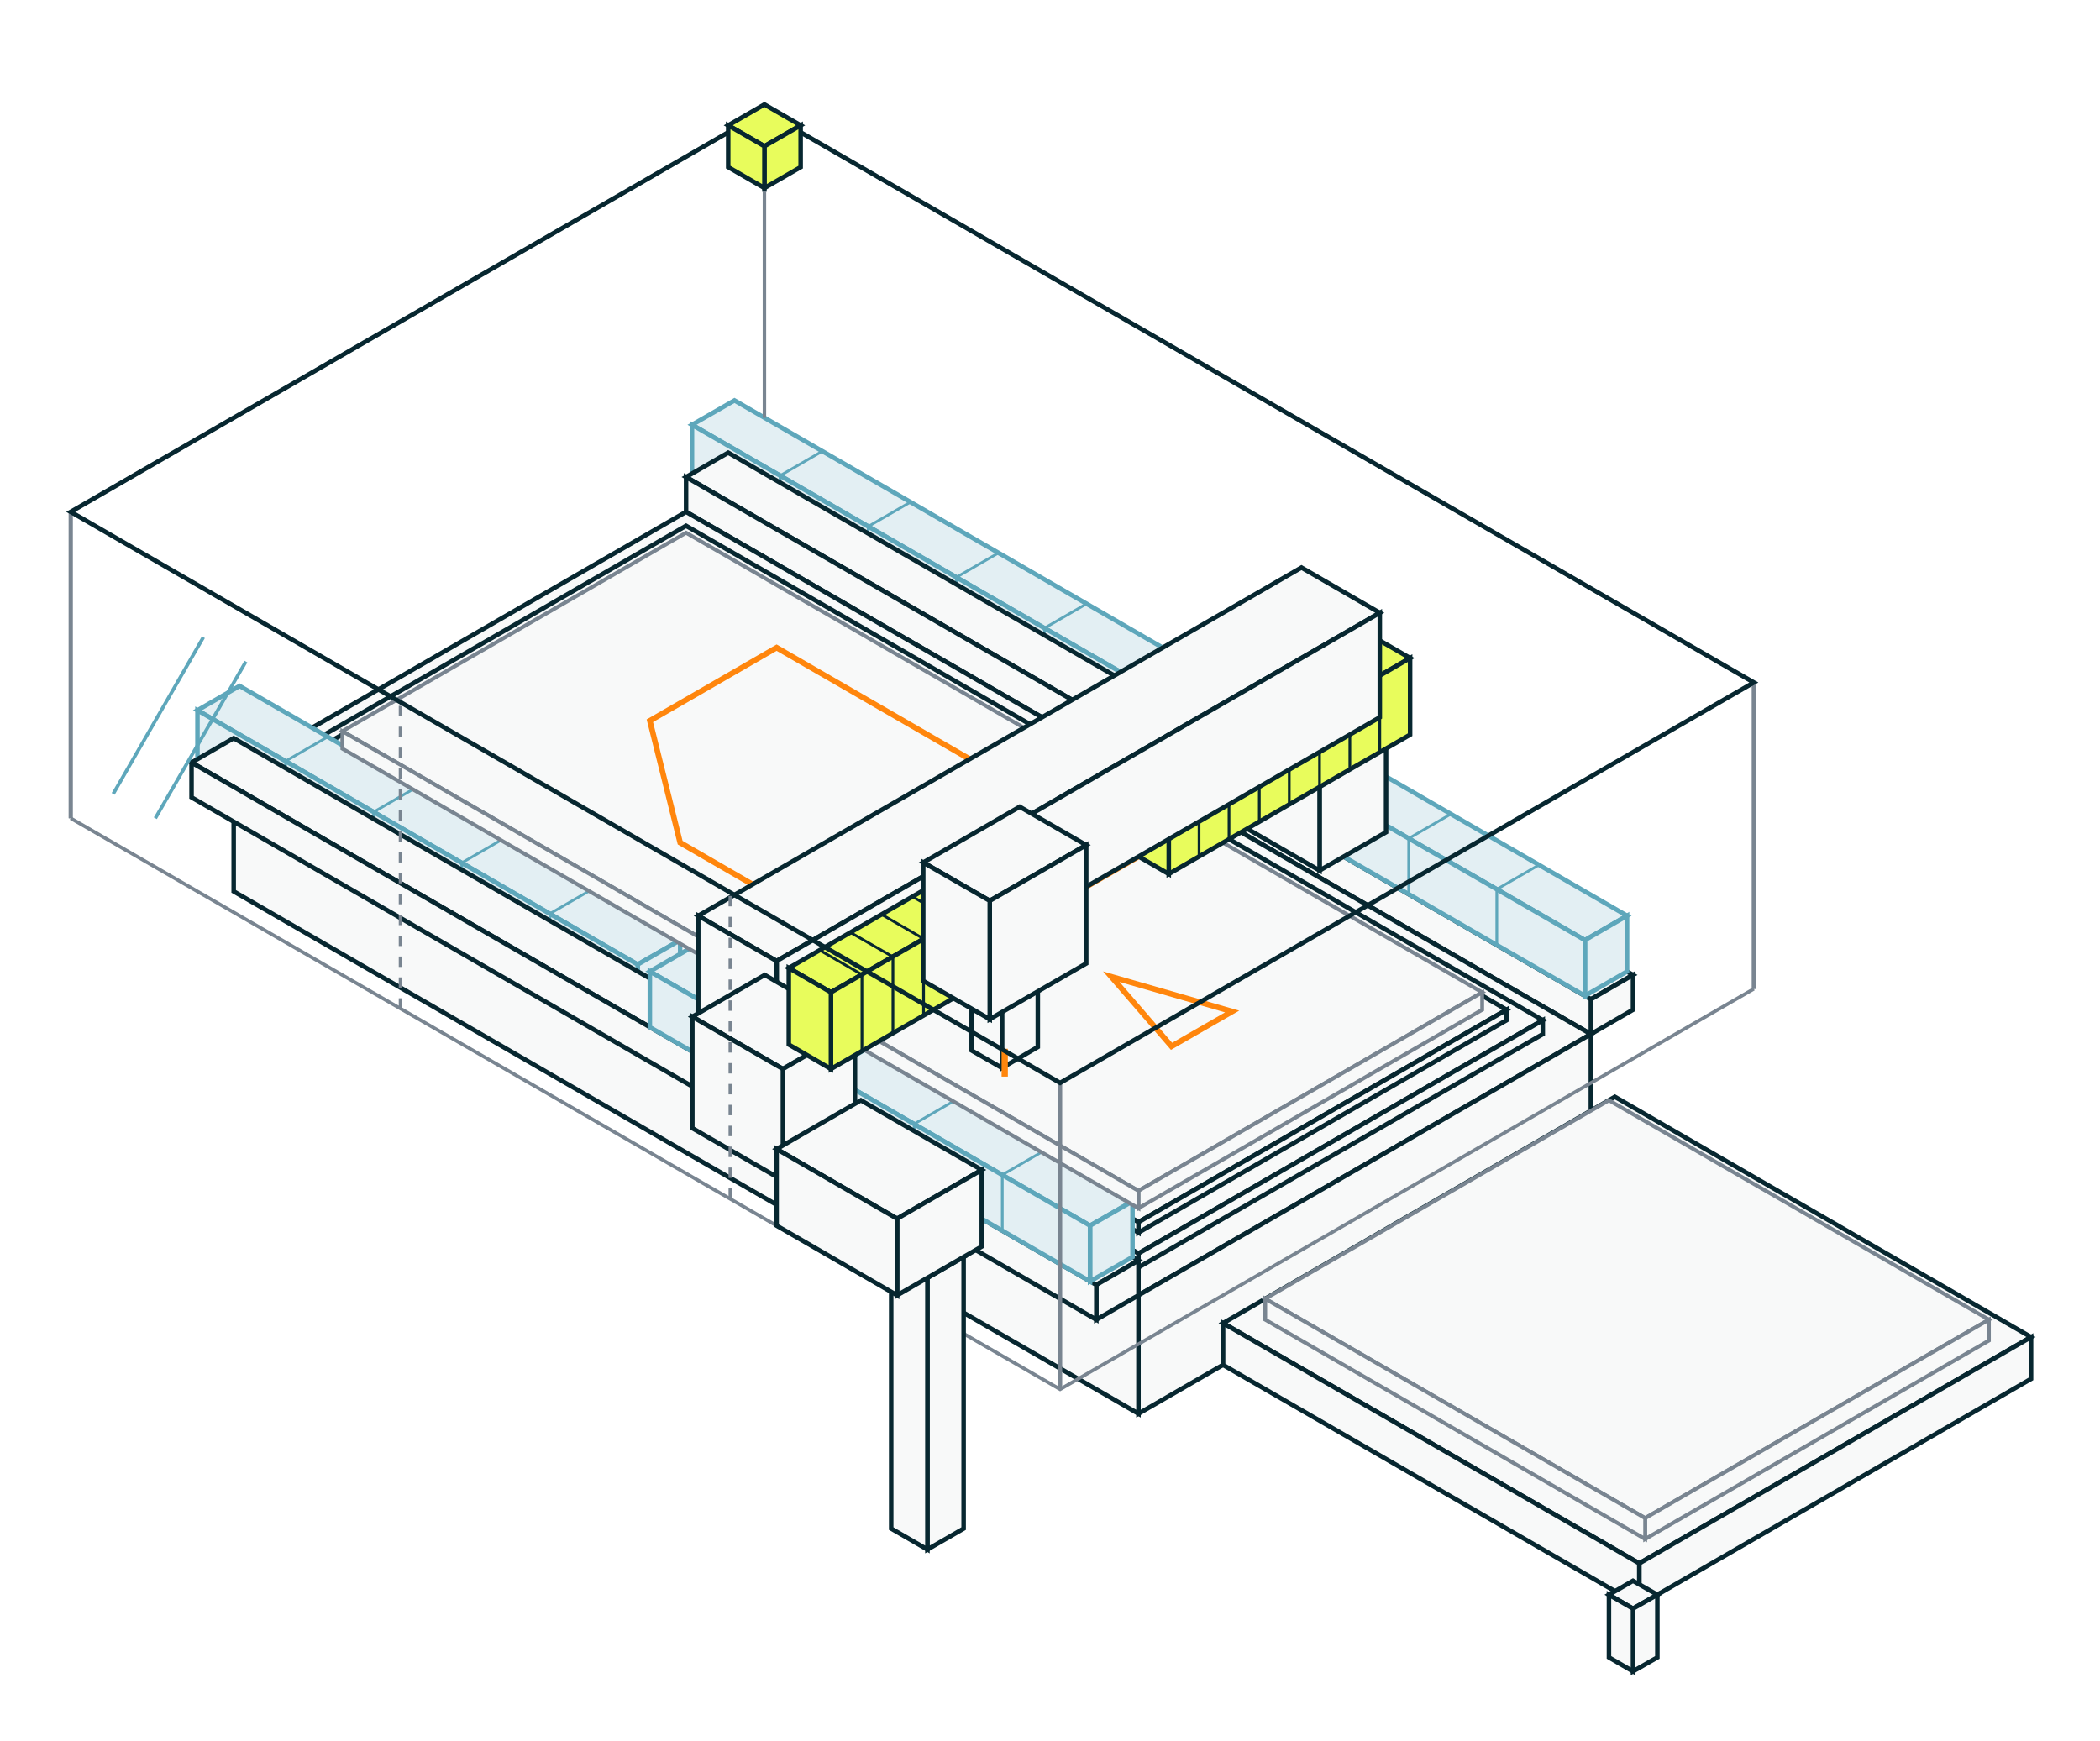
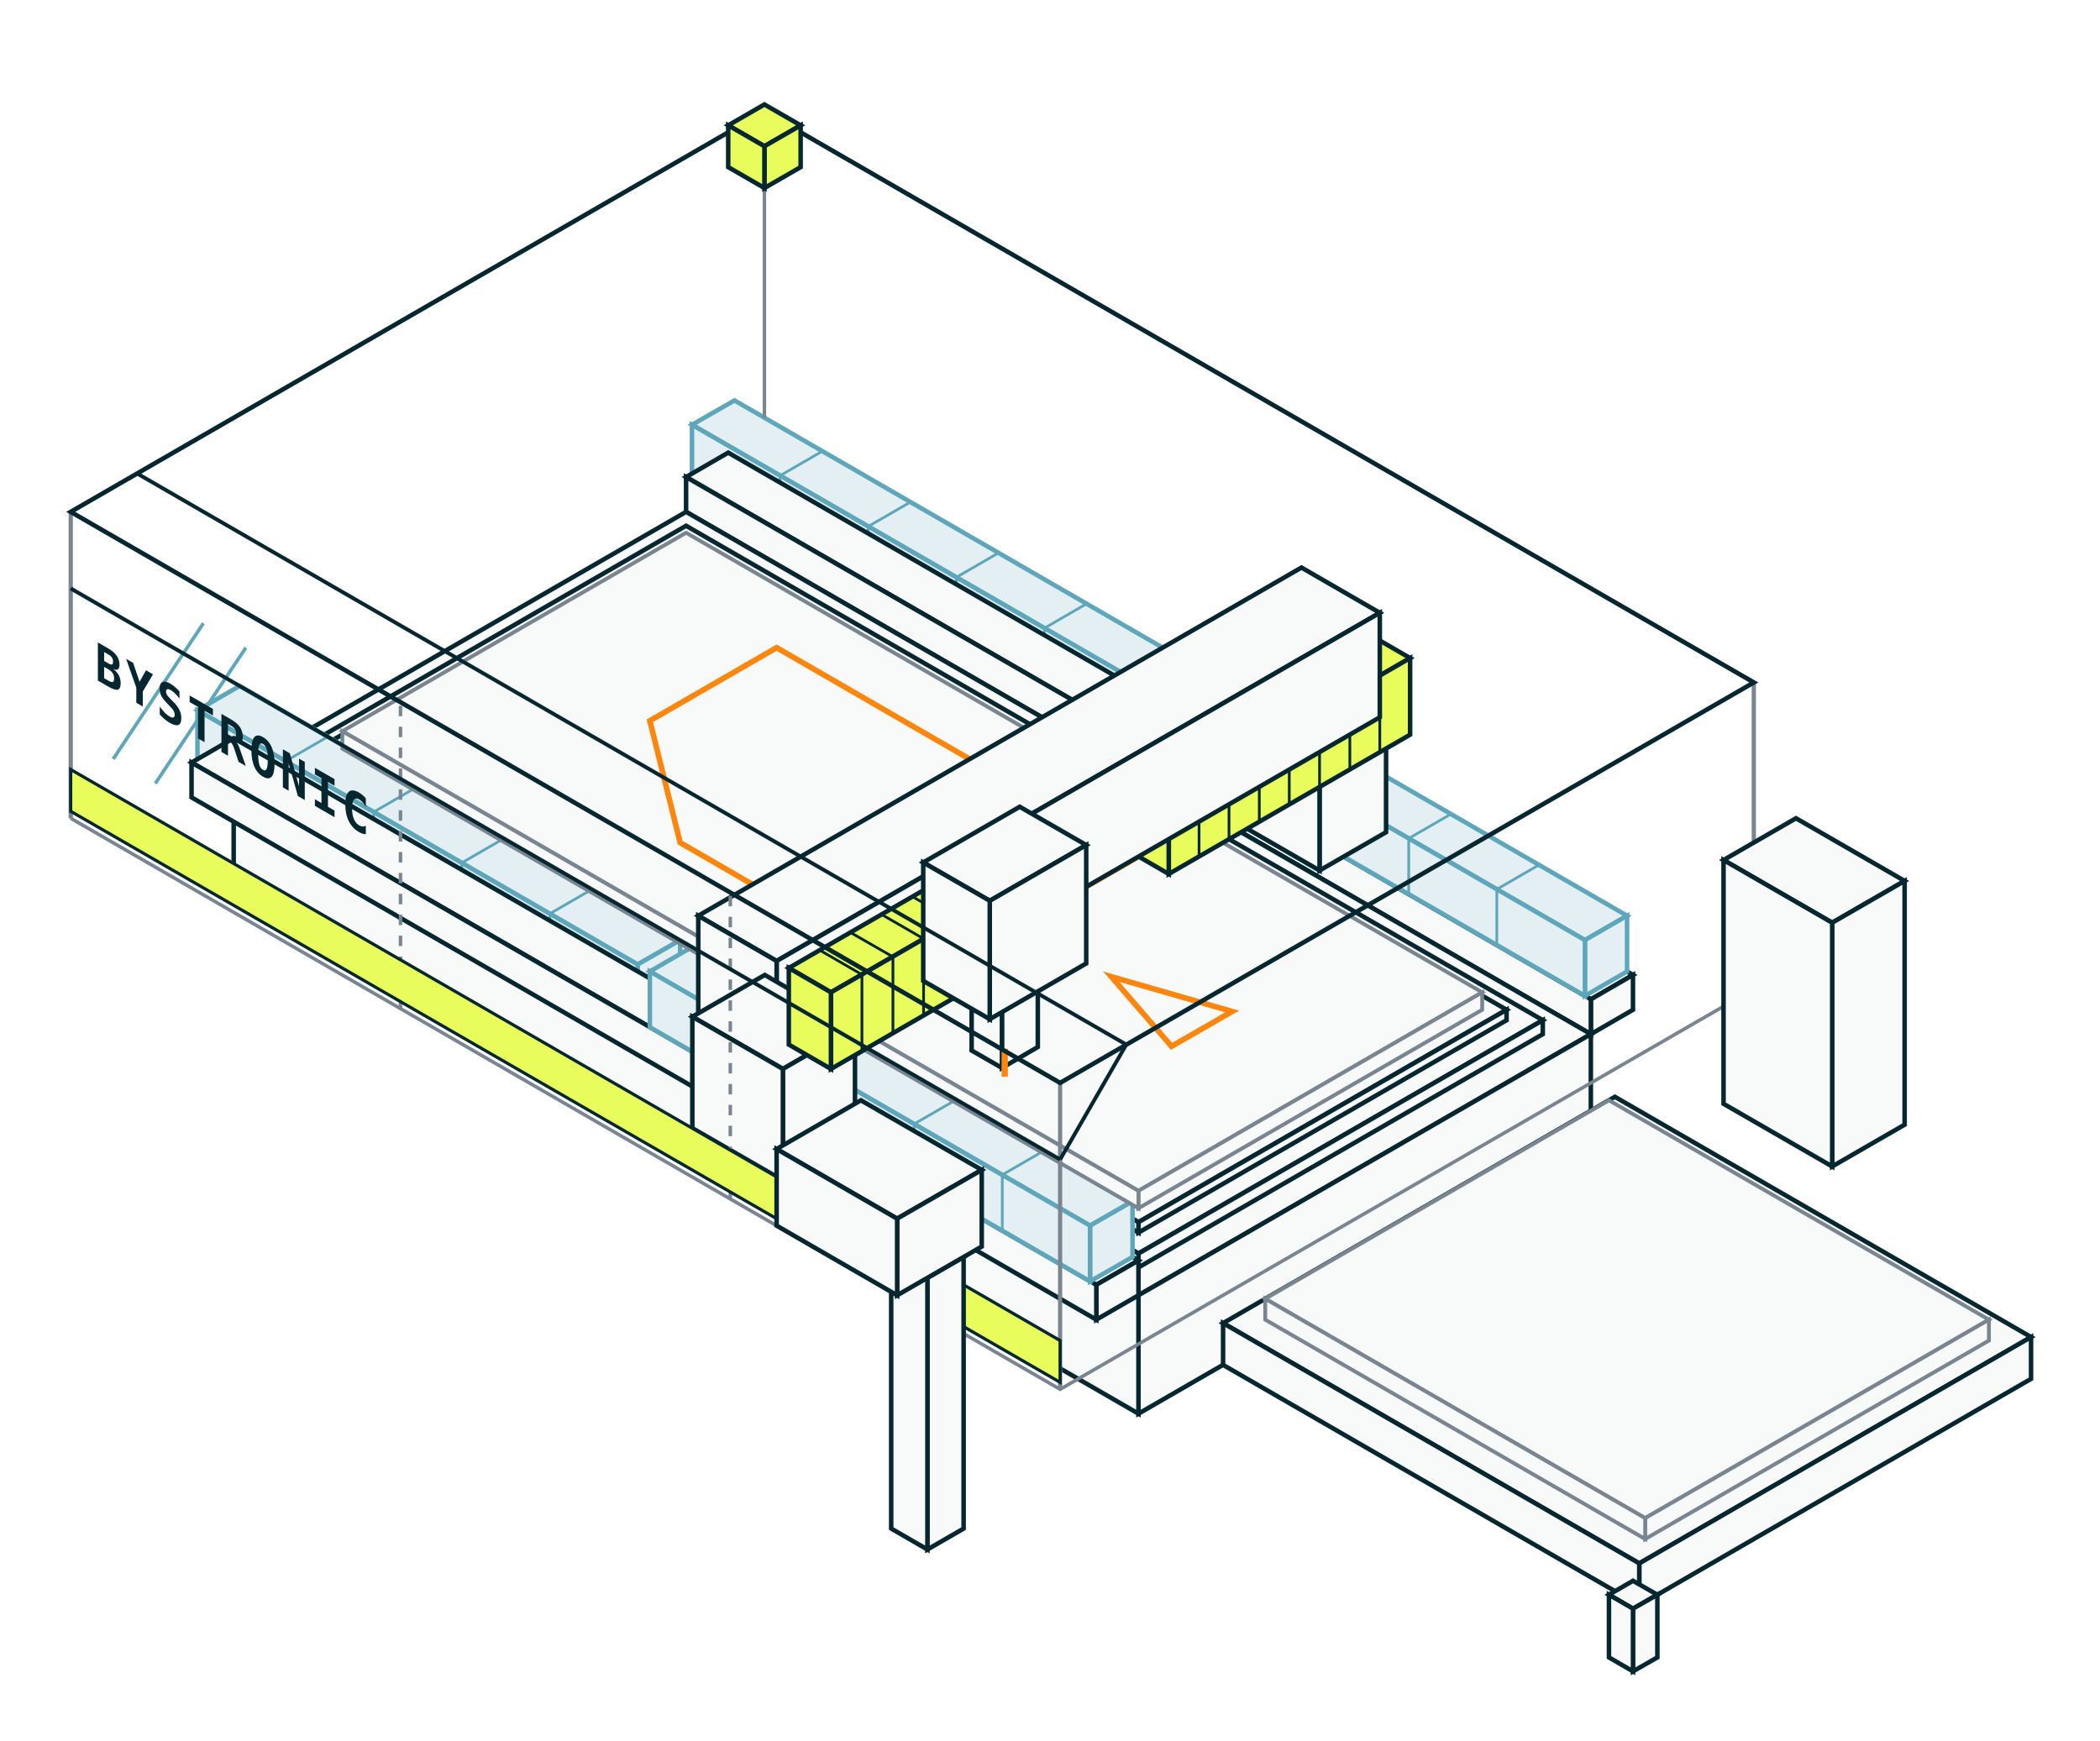
<svg xmlns="http://www.w3.org/2000/svg" class="mach" viewBox="-197 -181 603 500" aria-hidden="true">
  <g id="base">
    <polygon points="13.9,-66.0 140.3,7.0 128.2,14.0 1.7,-59.0" fill="#E3EFF3" stroke="#5EA7BB" stroke-width="1.3" stroke-linejoin="miter" />
    <polygon points="140.3,23.0 128.2,30.0 128.2,14.0 140.3,7.0" fill="#E3EFF3" stroke="#5EA7BB" stroke-width="1.3" stroke-linejoin="miter" />
    <polygon points="1.7,-43.0 128.2,30.0 128.2,14.0 1.7,-59.0" fill="#E3EFF3" stroke="#5EA7BB" stroke-width="1.3" stroke-linejoin="miter" />
    <line x1="39.1" y1="-51.4" x2="27.0" y2="-44.4" stroke="#5EA7BB" stroke-width="0.78" />
    <line x1="27.0" y1="-28.4" x2="27.0" y2="-44.4" stroke="#5EA7BB" stroke-width="0.78" />
    <line x1="64.4" y1="-36.8" x2="52.3" y2="-29.8" stroke="#5EA7BB" stroke-width="0.78" />
    <line x1="52.3" y1="-13.8" x2="52.3" y2="-29.8" stroke="#5EA7BB" stroke-width="0.78" />
    <line x1="89.7" y1="-22.2" x2="77.6" y2="-15.2" stroke="#5EA7BB" stroke-width="0.78" />
    <line x1="77.6" y1="0.8" x2="77.6" y2="-15.2" stroke="#5EA7BB" stroke-width="0.78" />
    <line x1="115.0" y1="-7.6" x2="102.9" y2="-0.6" stroke="#5EA7BB" stroke-width="0.78" />
    <line x1="102.9" y1="15.4" x2="102.9" y2="-0.6" stroke="#5EA7BB" stroke-width="0.78" />
    <polygon points="12.1,-51.0 271.9,99.0 259.8,106.0 0.0,-44.0" fill="#F8F9F9" stroke="#072730" stroke-width="1.3" stroke-linejoin="miter" />
    <polygon points="271.9,109.0 259.8,116.0 259.8,106.0 271.9,99.0" fill="#F8F9F9" stroke="#072730" stroke-width="1.3" stroke-linejoin="miter" />
    <polygon points="0.0,-34.0 259.8,116.0 259.8,106.0 0.0,-44.0" fill="#F8F9F9" stroke="#072730" stroke-width="1.3" stroke-linejoin="miter" />
    <polygon points="0.0,-34.0 259.8,116.0 129.9,191.0 -129.9,41.0" fill="#F8F9F9" stroke="#072730" stroke-width="1.3" stroke-linejoin="miter" />
    <polygon points="259.8,150.0 129.9,225.0 129.9,191.0 259.8,116.0" fill="#F8F9F9" stroke="#072730" stroke-width="1.3" stroke-linejoin="miter" />
    <polygon points="-129.9,75.0 129.9,225.0 129.9,191.0 -129.9,41.0" fill="#F8F9F9" stroke="#072730" stroke-width="1.3" stroke-linejoin="miter" />
    <polygon points="0.0,-30.0 246.0,112.0 129.9,179.0 -116.0,37.0" fill="#F8F9F9" stroke="#072730" stroke-width="1.3" stroke-linejoin="miter" />
    <polygon points="246.0,116.0 129.9,183.0 129.9,179.0 246.0,112.0" fill="#F8F9F9" stroke="#072730" stroke-width="1.3" stroke-linejoin="miter" />
    <polygon points="-116.0,41.0 129.9,183.0 129.9,179.0 -116.0,37.0" fill="#F8F9F9" stroke="#072730" stroke-width="1.3" stroke-linejoin="miter" />
    <polygon points="0.0,-27.0 235.6,109.0 129.9,170.0 -105.7,34.0" fill="#F8F9F9" stroke="#072730" stroke-width="1.3" stroke-linejoin="miter" />
    <polygon points="235.6,112.0 129.9,173.0 129.9,170.0 235.6,109.0" fill="#F8F9F9" stroke="#072730" stroke-width="1.3" stroke-linejoin="miter" />
    <polygon points="-105.7,37.0 129.9,173.0 129.9,170.0 -105.7,34.0" fill="#F8F9F9" stroke="#072730" stroke-width="1.3" stroke-linejoin="miter" />
    <polygon points="143.8,9.0 270.2,82.0 258.1,89.0 131.6,16.0" fill="#E3EFF3" stroke="#5EA7BB" stroke-width="1.3" stroke-linejoin="miter" />
    <polygon points="270.2,98.0 258.1,105.0 258.1,89.0 270.2,82.0" fill="#E3EFF3" stroke="#5EA7BB" stroke-width="1.3" stroke-linejoin="miter" />
    <polygon points="131.6,32.0 258.1,105.0 258.1,89.0 131.6,16.0" fill="#E3EFF3" stroke="#5EA7BB" stroke-width="1.3" stroke-linejoin="miter" />
    <line x1="169.0" y1="23.6" x2="156.9" y2="30.6" stroke="#5EA7BB" stroke-width="0.78" />
    <line x1="156.9" y1="46.6" x2="156.9" y2="30.6" stroke="#5EA7BB" stroke-width="0.78" />
    <line x1="194.3" y1="38.2" x2="182.2" y2="45.2" stroke="#5EA7BB" stroke-width="0.78" />
    <line x1="182.2" y1="61.2" x2="182.2" y2="45.2" stroke="#5EA7BB" stroke-width="0.78" />
    <line x1="219.6" y1="52.8" x2="207.5" y2="59.8" stroke="#5EA7BB" stroke-width="0.78" />
    <line x1="207.5" y1="75.8" x2="207.5" y2="59.8" stroke="#5EA7BB" stroke-width="0.78" />
    <line x1="244.9" y1="67.4" x2="232.8" y2="74.4" stroke="#5EA7BB" stroke-width="0.78" />
    <line x1="232.8" y1="90.4" x2="232.8" y2="74.4" stroke="#5EA7BB" stroke-width="0.78" />
    <polygon points="-128.2,16.0 -1.7,89.0 -13.9,96.0 -140.3,23.0" fill="#E3EFF3" stroke="#5EA7BB" stroke-width="1.3" stroke-linejoin="miter" />
    <polygon points="-1.7,105.0 -13.9,112.0 -13.9,96.0 -1.7,89.0" fill="#E3EFF3" stroke="#5EA7BB" stroke-width="1.3" stroke-linejoin="miter" />
    <polygon points="-140.3,39.0 -13.9,112.0 -13.9,96.0 -140.3,23.0" fill="#E3EFF3" stroke="#5EA7BB" stroke-width="1.3" stroke-linejoin="miter" />
    <line x1="-102.9" y1="30.6" x2="-115.0" y2="37.6" stroke="#5EA7BB" stroke-width="0.78" />
    <line x1="-115.0" y1="53.6" x2="-115.0" y2="37.6" stroke="#5EA7BB" stroke-width="0.78" />
    <line x1="-77.6" y1="45.2" x2="-89.7" y2="52.2" stroke="#5EA7BB" stroke-width="0.78" />
    <line x1="-89.7" y1="68.2" x2="-89.7" y2="52.2" stroke="#5EA7BB" stroke-width="0.78" />
    <line x1="-52.3" y1="59.8" x2="-64.4" y2="66.8" stroke="#5EA7BB" stroke-width="0.78" />
    <line x1="-64.4" y1="82.8" x2="-64.4" y2="66.8" stroke="#5EA7BB" stroke-width="0.78" />
    <line x1="-27.0" y1="74.4" x2="-39.1" y2="81.4" stroke="#5EA7BB" stroke-width="0.78" />
    <line x1="-39.1" y1="97.4" x2="-39.1" y2="81.4" stroke="#5EA7BB" stroke-width="0.78" />
    <polygon points="-129.9,31.0 129.9,181.0 117.8,188.0 -142.0,38.0" fill="#F8F9F9" stroke="#072730" stroke-width="1.3" stroke-linejoin="miter" />
    <polygon points="129.9,191.0 117.8,198.0 117.8,188.0 129.9,181.0" fill="#F8F9F9" stroke="#072730" stroke-width="1.3" stroke-linejoin="miter" />
    <polygon points="-142.0,48.0 117.8,198.0 117.8,188.0 -142.0,38.0" fill="#F8F9F9" stroke="#072730" stroke-width="1.3" stroke-linejoin="miter" />
    <polygon points="1.7,91.0 128.2,164.0 116.0,171.0 -10.4,98.0" fill="#E3EFF3" stroke="#5EA7BB" stroke-width="1.3" stroke-linejoin="miter" />
    <polygon points="128.2,180.0 116.0,187.0 116.0,171.0 128.2,164.0" fill="#E3EFF3" stroke="#5EA7BB" stroke-width="1.3" stroke-linejoin="miter" />
    <polygon points="-10.4,114.0 116.0,187.0 116.0,171.0 -10.4,98.0" fill="#E3EFF3" stroke="#5EA7BB" stroke-width="1.3" stroke-linejoin="miter" />
    <line x1="27.0" y1="105.6" x2="14.9" y2="112.6" stroke="#5EA7BB" stroke-width="0.78" />
    <line x1="14.9" y1="128.6" x2="14.9" y2="112.6" stroke="#5EA7BB" stroke-width="0.78" />
    <line x1="52.3" y1="120.2" x2="40.2" y2="127.2" stroke="#5EA7BB" stroke-width="0.78" />
    <line x1="40.2" y1="143.2" x2="40.2" y2="127.2" stroke="#5EA7BB" stroke-width="0.78" />
    <line x1="77.6" y1="134.8" x2="65.5" y2="141.8" stroke="#5EA7BB" stroke-width="0.78" />
    <line x1="65.5" y1="157.8" x2="65.5" y2="141.8" stroke="#5EA7BB" stroke-width="0.78" />
    <line x1="102.9" y1="149.4" x2="90.8" y2="156.4" stroke="#5EA7BB" stroke-width="0.78" />
    <line x1="90.8" y1="172.4" x2="90.8" y2="156.4" stroke="#5EA7BB" stroke-width="0.78" />
  </g>
  <g id="sheet">
    <polygon points="0.0,-28.0 228.6,104.0 129.9,161.0 -98.7,29.0" fill="#F8F9F9" stroke="#798591" stroke-width="1.1" stroke-linejoin="miter" />
    <polygon points="228.6,109.0 129.9,166.0 129.9,161.0 228.6,104.0" fill="#F8F9F9" stroke="#798591" stroke-width="1.1" stroke-linejoin="miter" />
    <polygon points="-98.7,34.0 129.9,166.0 129.9,161.0 -98.7,29.0" fill="#F8F9F9" stroke="#798591" stroke-width="1.1" stroke-linejoin="miter" />
    <path d="M26.0 5.0 L129.9 65.0 L67.5 101.0 L-1.7 61.0 L-10.4 26.0 Z" fill="none" stroke="#FF860D" stroke-width="1.6" stroke-linejoin="miter" pathLength="1" class="cut" id="cut" />
    <path d="M122.1 99.5 L139.4 119.5 L156.8 109.5 Z" fill="none" stroke="#FF860D" stroke-width="1.6" stroke-linejoin="miter" pathLength="1" class="cut2" id="cut2" />
  </g>
  <g id="cabinBack">
    <path d="M22.5 -61.0 L22.5 -149.0" fill="none" stroke="#798591" stroke-width="1" stroke-linejoin="miter" />
    <path d="M306.6 103.0 L306.6 15.0" fill="none" stroke="#798591" stroke-width="1" stroke-linejoin="miter" />
    <path d="M-176.7 54.0 L-176.7 -34.0" fill="none" stroke="#798591" stroke-width="1" stroke-linejoin="miter" />
    <path d="M22.5 -149.0 L306.6 15.0" fill="none" stroke="#798591" stroke-width="1" stroke-linejoin="miter" />
    <path d="M22.5 -149.0 L-176.7 -34.0" fill="none" stroke="#798591" stroke-width="1" stroke-linejoin="miter" />
  </g>
  <g id="gantry" style="--gx0:-77.9px,-45.0px;--gx1:103.9px,60.0px" transform="translate(57.2 33.0)">
    <polygon points="117.8,-22.0 143.8,-7.0 124.7,4.0 98.7,-11.0" fill="#F8F9F9" stroke="#072730" stroke-width="1.3" stroke-linejoin="miter" />
    <polygon points="143.8,25.0 124.7,36.0 124.7,4.0 143.8,-7.0" fill="#F8F9F9" stroke="#072730" stroke-width="1.3" stroke-linejoin="miter" />
    <polygon points="98.7,21.0 124.7,36.0 124.7,4.0 98.7,-11.0" fill="#F8F9F9" stroke="#072730" stroke-width="1.3" stroke-linejoin="miter" />
    <polygon points="138.6,-32.0 150.7,-25.0 81.4,15.0 69.3,8.0" fill="#E8FC5C" stroke="#072730" stroke-width="1.3" stroke-linejoin="miter" />
    <polygon points="150.7,-3.0 81.4,37.0 81.4,15.0 150.7,-25.0" fill="#E8FC5C" stroke="#072730" stroke-width="1.3" stroke-linejoin="miter" />
    <polygon points="69.3,30.0 81.4,37.0 81.4,15.0 69.3,8.0" fill="#E8FC5C" stroke="#072730" stroke-width="1.3" stroke-linejoin="miter" />
    <line x1="129.9" y1="-27.0" x2="142.0" y2="-20.0" stroke="#072730" stroke-width="0.78" />
    <line x1="142.0" y1="2.0" x2="142.0" y2="-20.0" stroke="#072730" stroke-width="0.78" />
    <line x1="121.2" y1="-22.0" x2="133.4" y2="-15.0" stroke="#072730" stroke-width="0.78" />
    <line x1="133.4" y1="7.0" x2="133.4" y2="-15.0" stroke="#072730" stroke-width="0.78" />
    <line x1="112.6" y1="-17.0" x2="124.7" y2="-10.0" stroke="#072730" stroke-width="0.78" />
    <line x1="124.7" y1="12.0" x2="124.7" y2="-10.0" stroke="#072730" stroke-width="0.78" />
    <line x1="103.9" y1="-12.0" x2="116.0" y2="-5.0" stroke="#072730" stroke-width="0.78" />
    <line x1="116.0" y1="17.0" x2="116.0" y2="-5.0" stroke="#072730" stroke-width="0.78" />
    <line x1="95.3" y1="-7.0" x2="107.4" y2="0.0" stroke="#072730" stroke-width="0.78" />
    <line x1="107.4" y1="22.0" x2="107.4" y2="0.0" stroke="#072730" stroke-width="0.78" />
    <line x1="86.6" y1="-2.0" x2="98.7" y2="5.0" stroke="#072730" stroke-width="0.78" />
    <line x1="98.7" y1="27.0" x2="98.7" y2="5.0" stroke="#072730" stroke-width="0.78" />
    <line x1="77.9" y1="3.0" x2="90.1" y2="10.0" stroke="#072730" stroke-width="0.78" />
    <line x1="90.1" y1="32.0" x2="90.1" y2="10.0" stroke="#072730" stroke-width="0.78" />
    <polygon points="119.5,-51.0 142.0,-38.0 -31.2,62.0 -53.7,49.0" fill="#F8F9F9" stroke="#072730" stroke-width="1.3" stroke-linejoin="miter" />
    <polygon points="142.0,-8.0 -31.2,92.0 -31.2,62.0 142.0,-38.0" fill="#F8F9F9" stroke="#072730" stroke-width="1.3" stroke-linejoin="miter" />
    <polygon points="-53.7,79.0 -31.2,92.0 -31.2,62.0 -53.7,49.0" fill="#F8F9F9" stroke="#072730" stroke-width="1.3" stroke-linejoin="miter" />
    <polygon points="-34.6,66.0 -8.7,81.0 -29.4,93.0 -55.4,78.0" fill="#F8F9F9" stroke="#072730" stroke-width="1.3" stroke-linejoin="miter" />
    <polygon points="-8.7,113.0 -29.4,125.0 -29.4,93.0 -8.7,81.0" fill="#F8F9F9" stroke="#072730" stroke-width="1.3" stroke-linejoin="miter" />
    <polygon points="-55.4,110.0 -29.4,125.0 -29.4,93.0 -55.4,78.0" fill="#F8F9F9" stroke="#072730" stroke-width="1.3" stroke-linejoin="miter" />
    <polygon points="43.3,23.0 55.4,30.0 -15.6,71.0 -27.7,64.0" fill="#E8FC5C" stroke="#072730" stroke-width="1.3" stroke-linejoin="miter" />
    <polygon points="55.4,52.0 -15.6,93.0 -15.6,71.0 55.4,30.0" fill="#E8FC5C" stroke="#072730" stroke-width="1.3" stroke-linejoin="miter" />
    <polygon points="-27.7,86.0 -15.6,93.0 -15.6,71.0 -27.7,64.0" fill="#E8FC5C" stroke="#072730" stroke-width="1.3" stroke-linejoin="miter" />
    <line x1="34.4" y1="28.1" x2="46.5" y2="35.1" stroke="#072730" stroke-width="0.78" />
    <line x1="46.5" y1="57.1" x2="46.5" y2="35.1" stroke="#072730" stroke-width="0.78" />
    <line x1="25.5" y1="33.2" x2="37.7" y2="40.2" stroke="#072730" stroke-width="0.78" />
    <line x1="37.7" y1="62.2" x2="37.7" y2="40.2" stroke="#072730" stroke-width="0.78" />
    <line x1="16.7" y1="38.4" x2="28.8" y2="45.4" stroke="#072730" stroke-width="0.78" />
    <line x1="28.8" y1="67.4" x2="28.8" y2="45.4" stroke="#072730" stroke-width="0.78" />
    <line x1="7.8" y1="43.5" x2="19.9" y2="50.5" stroke="#072730" stroke-width="0.78" />
    <line x1="19.9" y1="72.5" x2="19.9" y2="50.5" stroke="#072730" stroke-width="0.78" />
    <line x1="-1.1" y1="48.6" x2="11.0" y2="55.6" stroke="#072730" stroke-width="0.78" />
    <line x1="11.0" y1="77.6" x2="11.0" y2="55.6" stroke="#072730" stroke-width="0.78" />
    <line x1="-10.0" y1="53.8" x2="2.2" y2="60.8" stroke="#072730" stroke-width="0.78" />
    <line x1="2.2" y1="82.8" x2="2.2" y2="60.8" stroke="#072730" stroke-width="0.78" />
    <line x1="-18.8" y1="58.9" x2="-6.7" y2="65.9" stroke="#072730" stroke-width="0.78" />
    <line x1="-6.7" y1="87.9" x2="-6.7" y2="65.9" stroke="#072730" stroke-width="0.78" />
    <g id="head" style="--hy0:45.0px,-26.0px;--hy1:-45.0px,26.0px" transform="translate(-31.5 18.2)">
      <polygon points="66.7,41.5 75.3,46.5 65.0,52.5 56.3,47.5" fill="#F8F9F9" stroke="#072730" stroke-width="1.3" stroke-linejoin="miter" />
      <polygon points="75.3,68.5 65.0,74.5 65.0,52.5 75.3,46.5" fill="#F8F9F9" stroke="#072730" stroke-width="1.3" stroke-linejoin="miter" />
      <polygon points="56.3,69.5 65.0,74.5 65.0,52.5 56.3,47.5" fill="#F8F9F9" stroke="#072730" stroke-width="1.3" stroke-linejoin="miter" />
      <polygon points="70.1,-0.5 89.2,10.5 61.5,26.5 42.4,15.5" fill="#F8F9F9" stroke="#072730" stroke-width="1.3" stroke-linejoin="miter" />
      <polygon points="89.2,44.5 61.5,60.5 61.5,26.5 89.2,10.5" fill="#F8F9F9" stroke="#072730" stroke-width="1.3" stroke-linejoin="miter" />
      <polygon points="42.4,49.5 61.5,60.5 61.5,26.5 42.4,15.5" fill="#F8F9F9" stroke="#072730" stroke-width="1.3" stroke-linejoin="miter" />
      <path d="M65.8 69.0 L65.8 77.0" fill="none" stroke="#FF860D" stroke-width="1.8" stroke-linejoin="miter" id="beam" />
    </g>
  </g>
  <g id="cabinFront">
    <path d="M306.6 103.0 L107.4 218.0 L-176.7 54.0" fill="none" stroke="#798591" stroke-width="1" stroke-linejoin="miter" />
    <path d="M107.4 218.0 L107.4 130.0" fill="none" stroke="#798591" stroke-width="1.2" stroke-linejoin="miter" />
    <path d="M306.6 103.0 L306.6 15.0" fill="none" stroke="#798591" stroke-width="1.2" stroke-linejoin="miter" />
    <path d="M-176.7 54.0 L-176.7 -34.0" fill="none" stroke="#798591" stroke-width="1.2" stroke-linejoin="miter" />
    <path d="M-82.0 108.7 L-82.0 20.7" fill="none" stroke="#798591" stroke-width="1" stroke-linejoin="miter" stroke-dasharray="3 3" />
    <path d="M12.7 163.3 L12.7 75.3" fill="none" stroke="#798591" stroke-width="1" stroke-linejoin="miter" stroke-dasharray="3 3" />
-     <path d="M-164.5 47.0 L-138.6 2.0" fill="none" stroke="#5EA7BB" stroke-width="1" stroke-linejoin="miter" />
-     <path d="M-152.4 54.0 L-126.4 9.0" fill="none" stroke="#5EA7BB" stroke-width="1" stroke-linejoin="miter" />
+     <path d="M-164.5 37.0 L-138.6 -2.0" fill="none" stroke="#5EA7BB" stroke-width="1" stroke-linejoin="miter" />
+     <path d="M-152.4 44.0 L-126.4 5.0" fill="none" stroke="#5EA7BB" stroke-width="1" stroke-linejoin="miter" />
    <path d="M22.5 -149.0 L306.6 15.0 L107.4 130.0 L-176.7 -34.0 Z" fill="none" stroke="#072730" stroke-width="1.3" stroke-linejoin="miter" />
+     <path d="M-157.6 -45.0 L126.4 119.0" fill="none" stroke="#072730" stroke-width="1.1" stroke-linejoin="miter" />
+     <path d="M-176.7 -12.0 L107.4 152.0" fill="none" stroke="#072730" stroke-width="1.1" stroke-linejoin="miter" />
+     <path d="M126.4 119.0 L107.4 152.0" fill="none" stroke="#072730" stroke-width="1.1" stroke-linejoin="miter" />
+     <path d="M-176.7 52.0 L107.4 216.0 L107.4 204.0 L-176.7 40.0 Z" fill="#E8FC5C" fill-opacity="1" stroke="#072730" stroke-width="0.9" />
+     <g transform="matrix(0.866 .5 0 1 -164.5 17.0)">
+       <text x="-6" y="0" font-family="IBM Plex Mono, monospace" font-weight="700" font-size="15" letter-spacing="1.2" fill="#072730">BYSTRONIC</text>
+     </g>
  </g>
  <g id="extra">
    <polygon points="22.5,-151.0 32.9,-145.0 22.5,-139.0 12.1,-145.0" fill="#E8FC5C" stroke="#072730" stroke-width="1.3" stroke-linejoin="miter" />
    <polygon points="32.9,-133.0 22.5,-127.0 22.5,-139.0 32.9,-145.0" fill="#E8FC5C" stroke="#072730" stroke-width="1.3" stroke-linejoin="miter" />
    <polygon points="12.1,-133.0 22.5,-127.0 22.5,-139.0 12.1,-145.0" fill="#E8FC5C" stroke="#072730" stroke-width="1.3" stroke-linejoin="miter" />
+     <polygon points="318.7,54.0 349.9,72.0 329.1,84.0 297.9,66.0" fill="#F8F9F9" stroke="#072730" stroke-width="1.3" stroke-linejoin="miter" />
+     <polygon points="349.9,142.0 329.1,154.0 329.1,84.0 349.9,72.0" fill="#F8F9F9" stroke="#072730" stroke-width="1.3" stroke-linejoin="miter" />
+     <polygon points="297.9,136.0 329.1,154.0 329.1,84.0 297.9,66.0" fill="#F8F9F9" stroke="#072730" stroke-width="1.3" stroke-linejoin="miter" />
    <polygon points="268.5,145.0 275.4,149.0 268.5,153.0 261.5,149.0" fill="#F8F9F9" stroke="#072730" stroke-width="1.3" stroke-linejoin="miter" />
    <polygon points="275.4,167.0 268.5,171.0 268.5,153.0 275.4,149.0" fill="#F8F9F9" stroke="#072730" stroke-width="1.3" stroke-linejoin="miter" />
    <polygon points="261.5,167.0 268.5,171.0 268.5,153.0 261.5,149.0" fill="#F8F9F9" stroke="#072730" stroke-width="1.3" stroke-linejoin="miter" />
    <polygon points="266.7,134.0 386.2,203.0 273.7,268.0 154.2,199.0" fill="#F8F9F9" stroke="#072730" stroke-width="1.3" stroke-linejoin="miter" />
    <polygon points="386.2,215.0 273.7,280.0 273.7,268.0 386.2,203.0" fill="#F8F9F9" stroke="#072730" stroke-width="1.3" stroke-linejoin="miter" />
    <polygon points="154.2,211.0 273.7,280.0 273.7,268.0 154.2,199.0" fill="#F8F9F9" stroke="#072730" stroke-width="1.3" stroke-linejoin="miter" />
    <polygon points="265.0,135.0 374.1,198.0 275.4,255.0 166.3,192.0" fill="#F8F9F9" stroke="#798591" stroke-width="1.1" stroke-linejoin="miter" />
    <polygon points="374.1,204.0 275.4,261.0 275.4,255.0 374.1,198.0" fill="#F8F9F9" stroke="#798591" stroke-width="1.1" stroke-linejoin="miter" />
    <polygon points="166.3,198.0 275.4,261.0 275.4,255.0 166.3,192.0" fill="#F8F9F9" stroke="#798591" stroke-width="1.1" stroke-linejoin="miter" />
    <polygon points="69.3,174.0 79.7,180.0 69.3,186.0 58.9,180.0" fill="#F8F9F9" stroke="#072730" stroke-width="1.3" stroke-linejoin="miter" />
    <polygon points="79.7,258.0 69.3,264.0 69.3,186.0 79.7,180.0" fill="#F8F9F9" stroke="#072730" stroke-width="1.3" stroke-linejoin="miter" />
    <polygon points="58.9,258.0 69.3,264.0 69.3,186.0 58.9,180.0" fill="#F8F9F9" stroke="#072730" stroke-width="1.3" stroke-linejoin="miter" />
    <polygon points="50.2,135.0 84.9,155.0 60.6,169.0 26.0,149.0" fill="#F8F9F9" stroke="#072730" stroke-width="1.3" stroke-linejoin="miter" />
    <polygon points="84.9,177.0 60.6,191.0 60.6,169.0 84.9,155.0" fill="#F8F9F9" stroke="#072730" stroke-width="1.3" stroke-linejoin="miter" />
    <polygon points="26.0,171.0 60.6,191.0 60.6,169.0 26.0,149.0" fill="#F8F9F9" stroke="#072730" stroke-width="1.3" stroke-linejoin="miter" />
    <polygon points="271.9,273.0 278.9,277.0 271.9,281.0 265.0,277.0" fill="#F8F9F9" stroke="#072730" stroke-width="1.3" stroke-linejoin="miter" />
    <polygon points="278.9,295.0 271.9,299.0 271.9,281.0 278.9,277.0" fill="#F8F9F9" stroke="#072730" stroke-width="1.3" stroke-linejoin="miter" />
    <polygon points="265.0,295.0 271.9,299.0 271.9,281.0 265.0,277.0" fill="#F8F9F9" stroke="#072730" stroke-width="1.3" stroke-linejoin="miter" />
  </g>
</svg>
